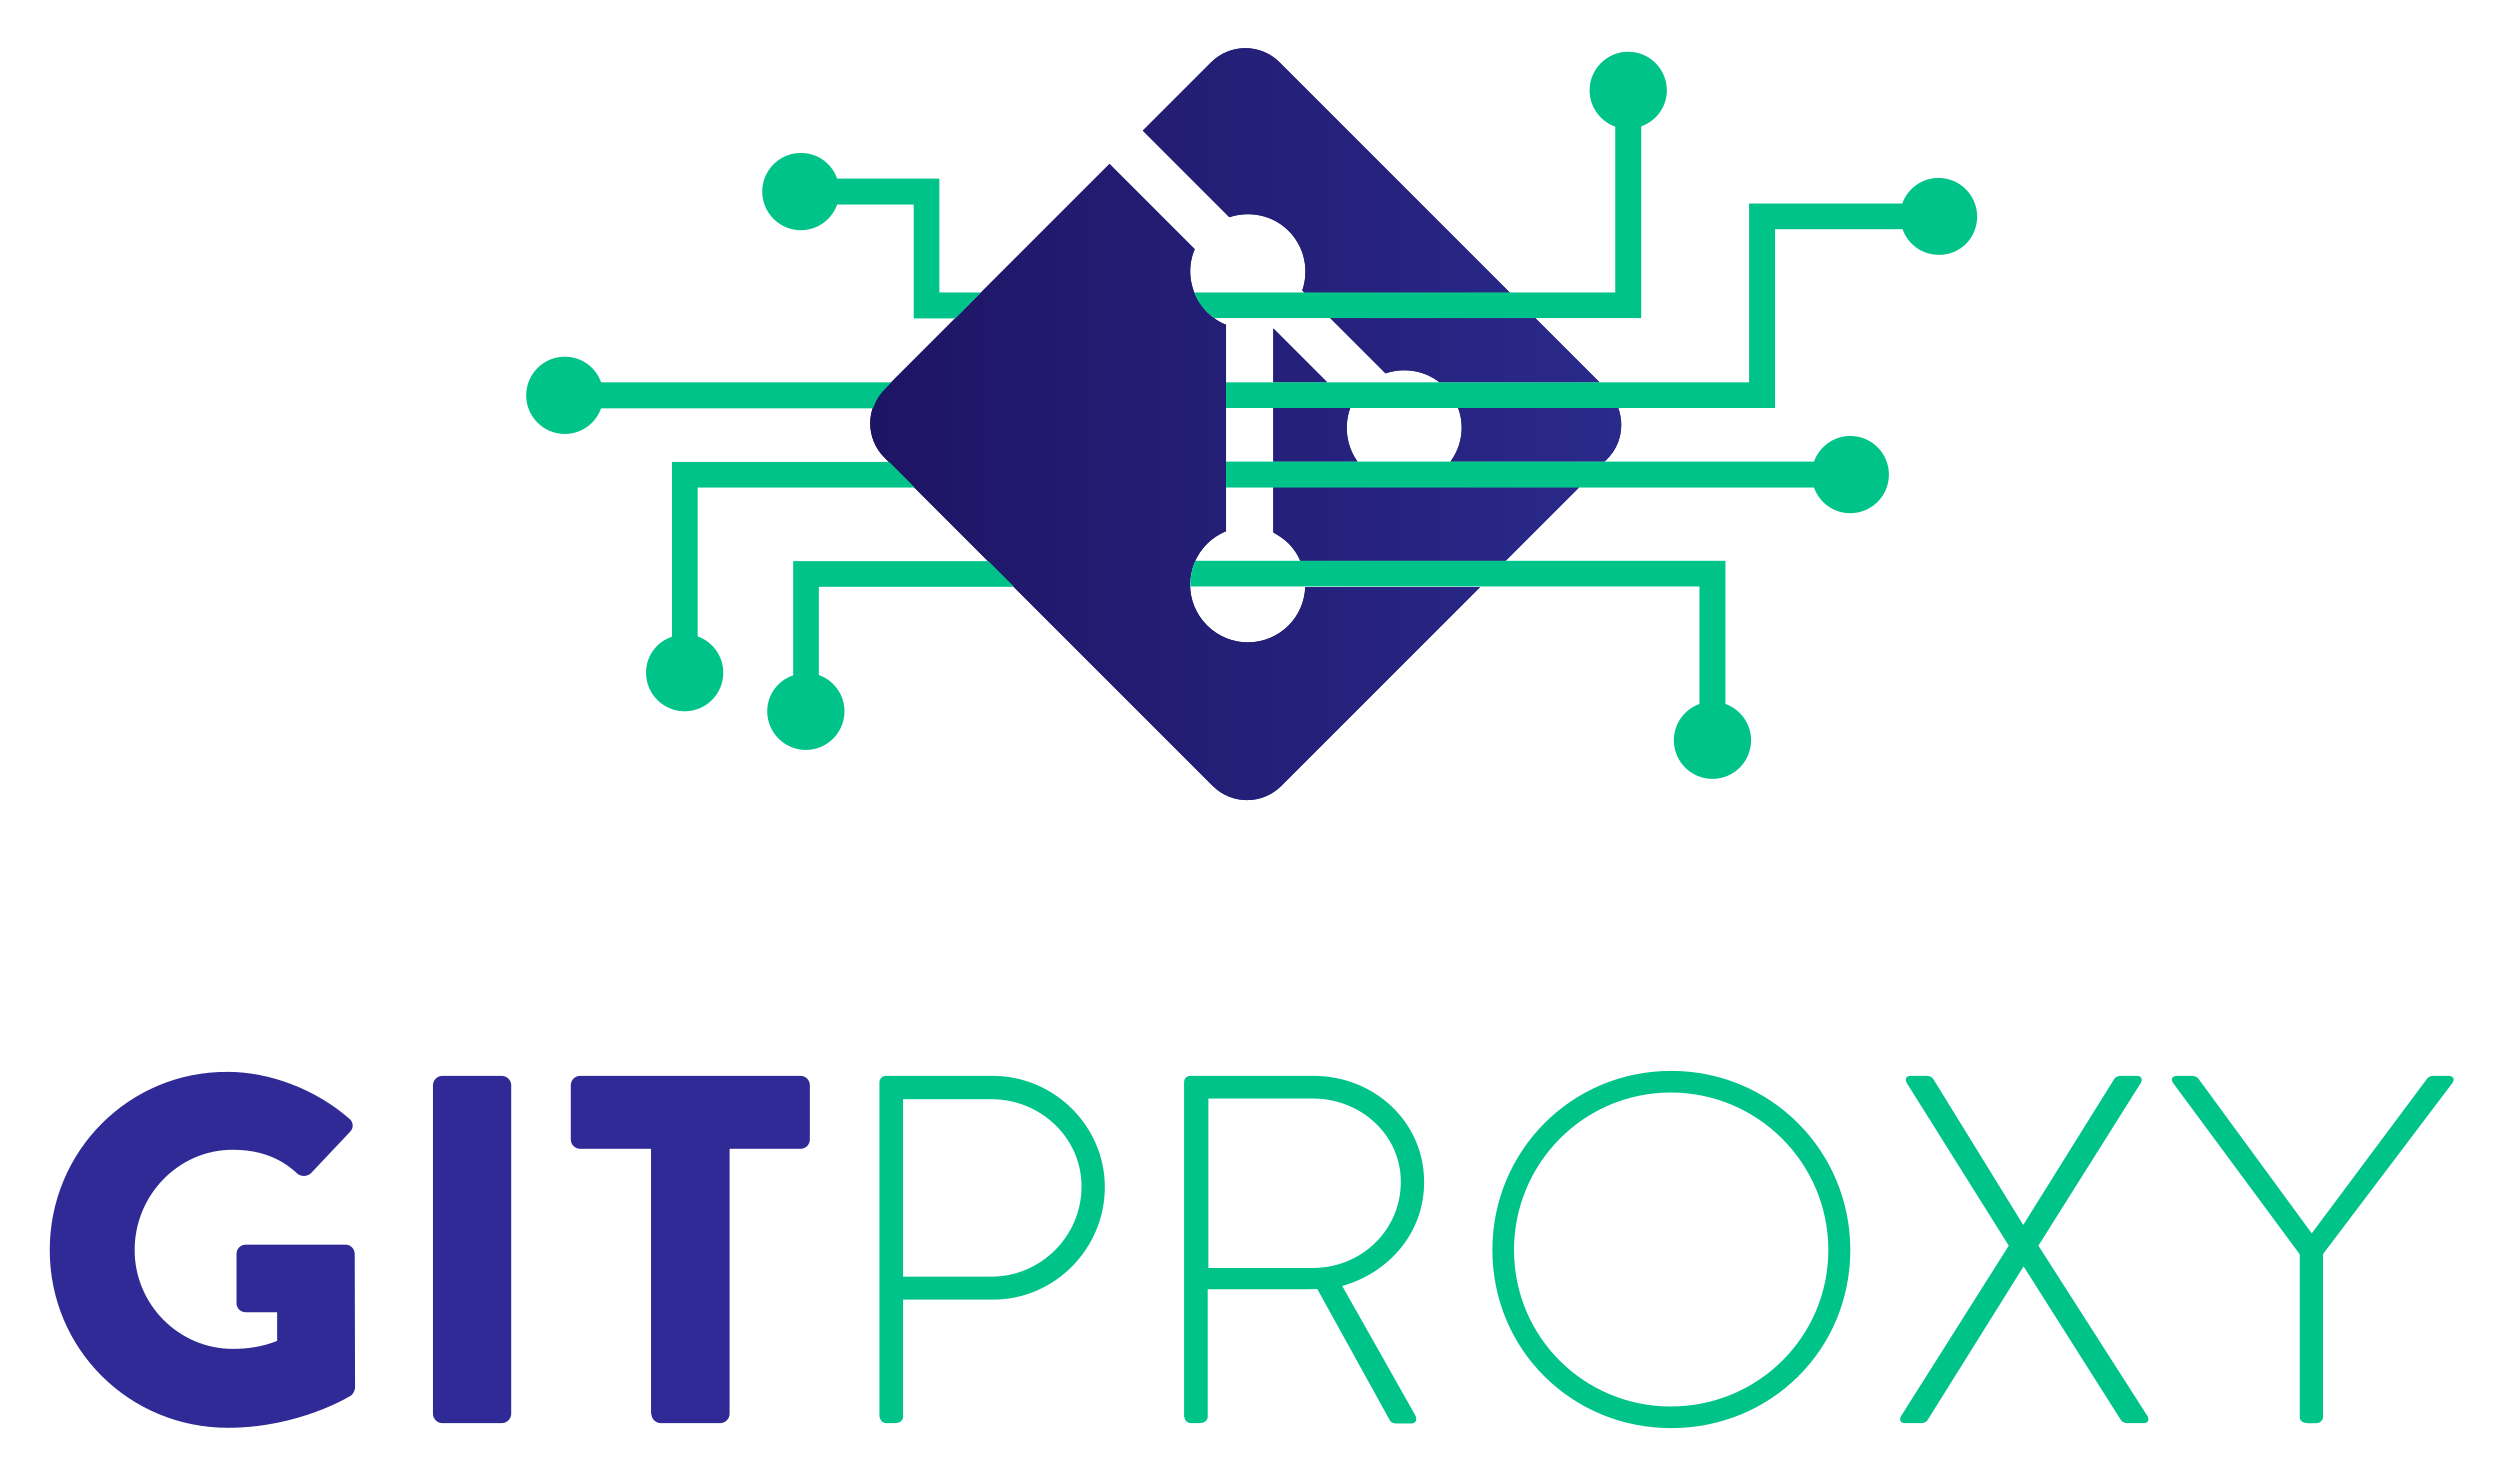
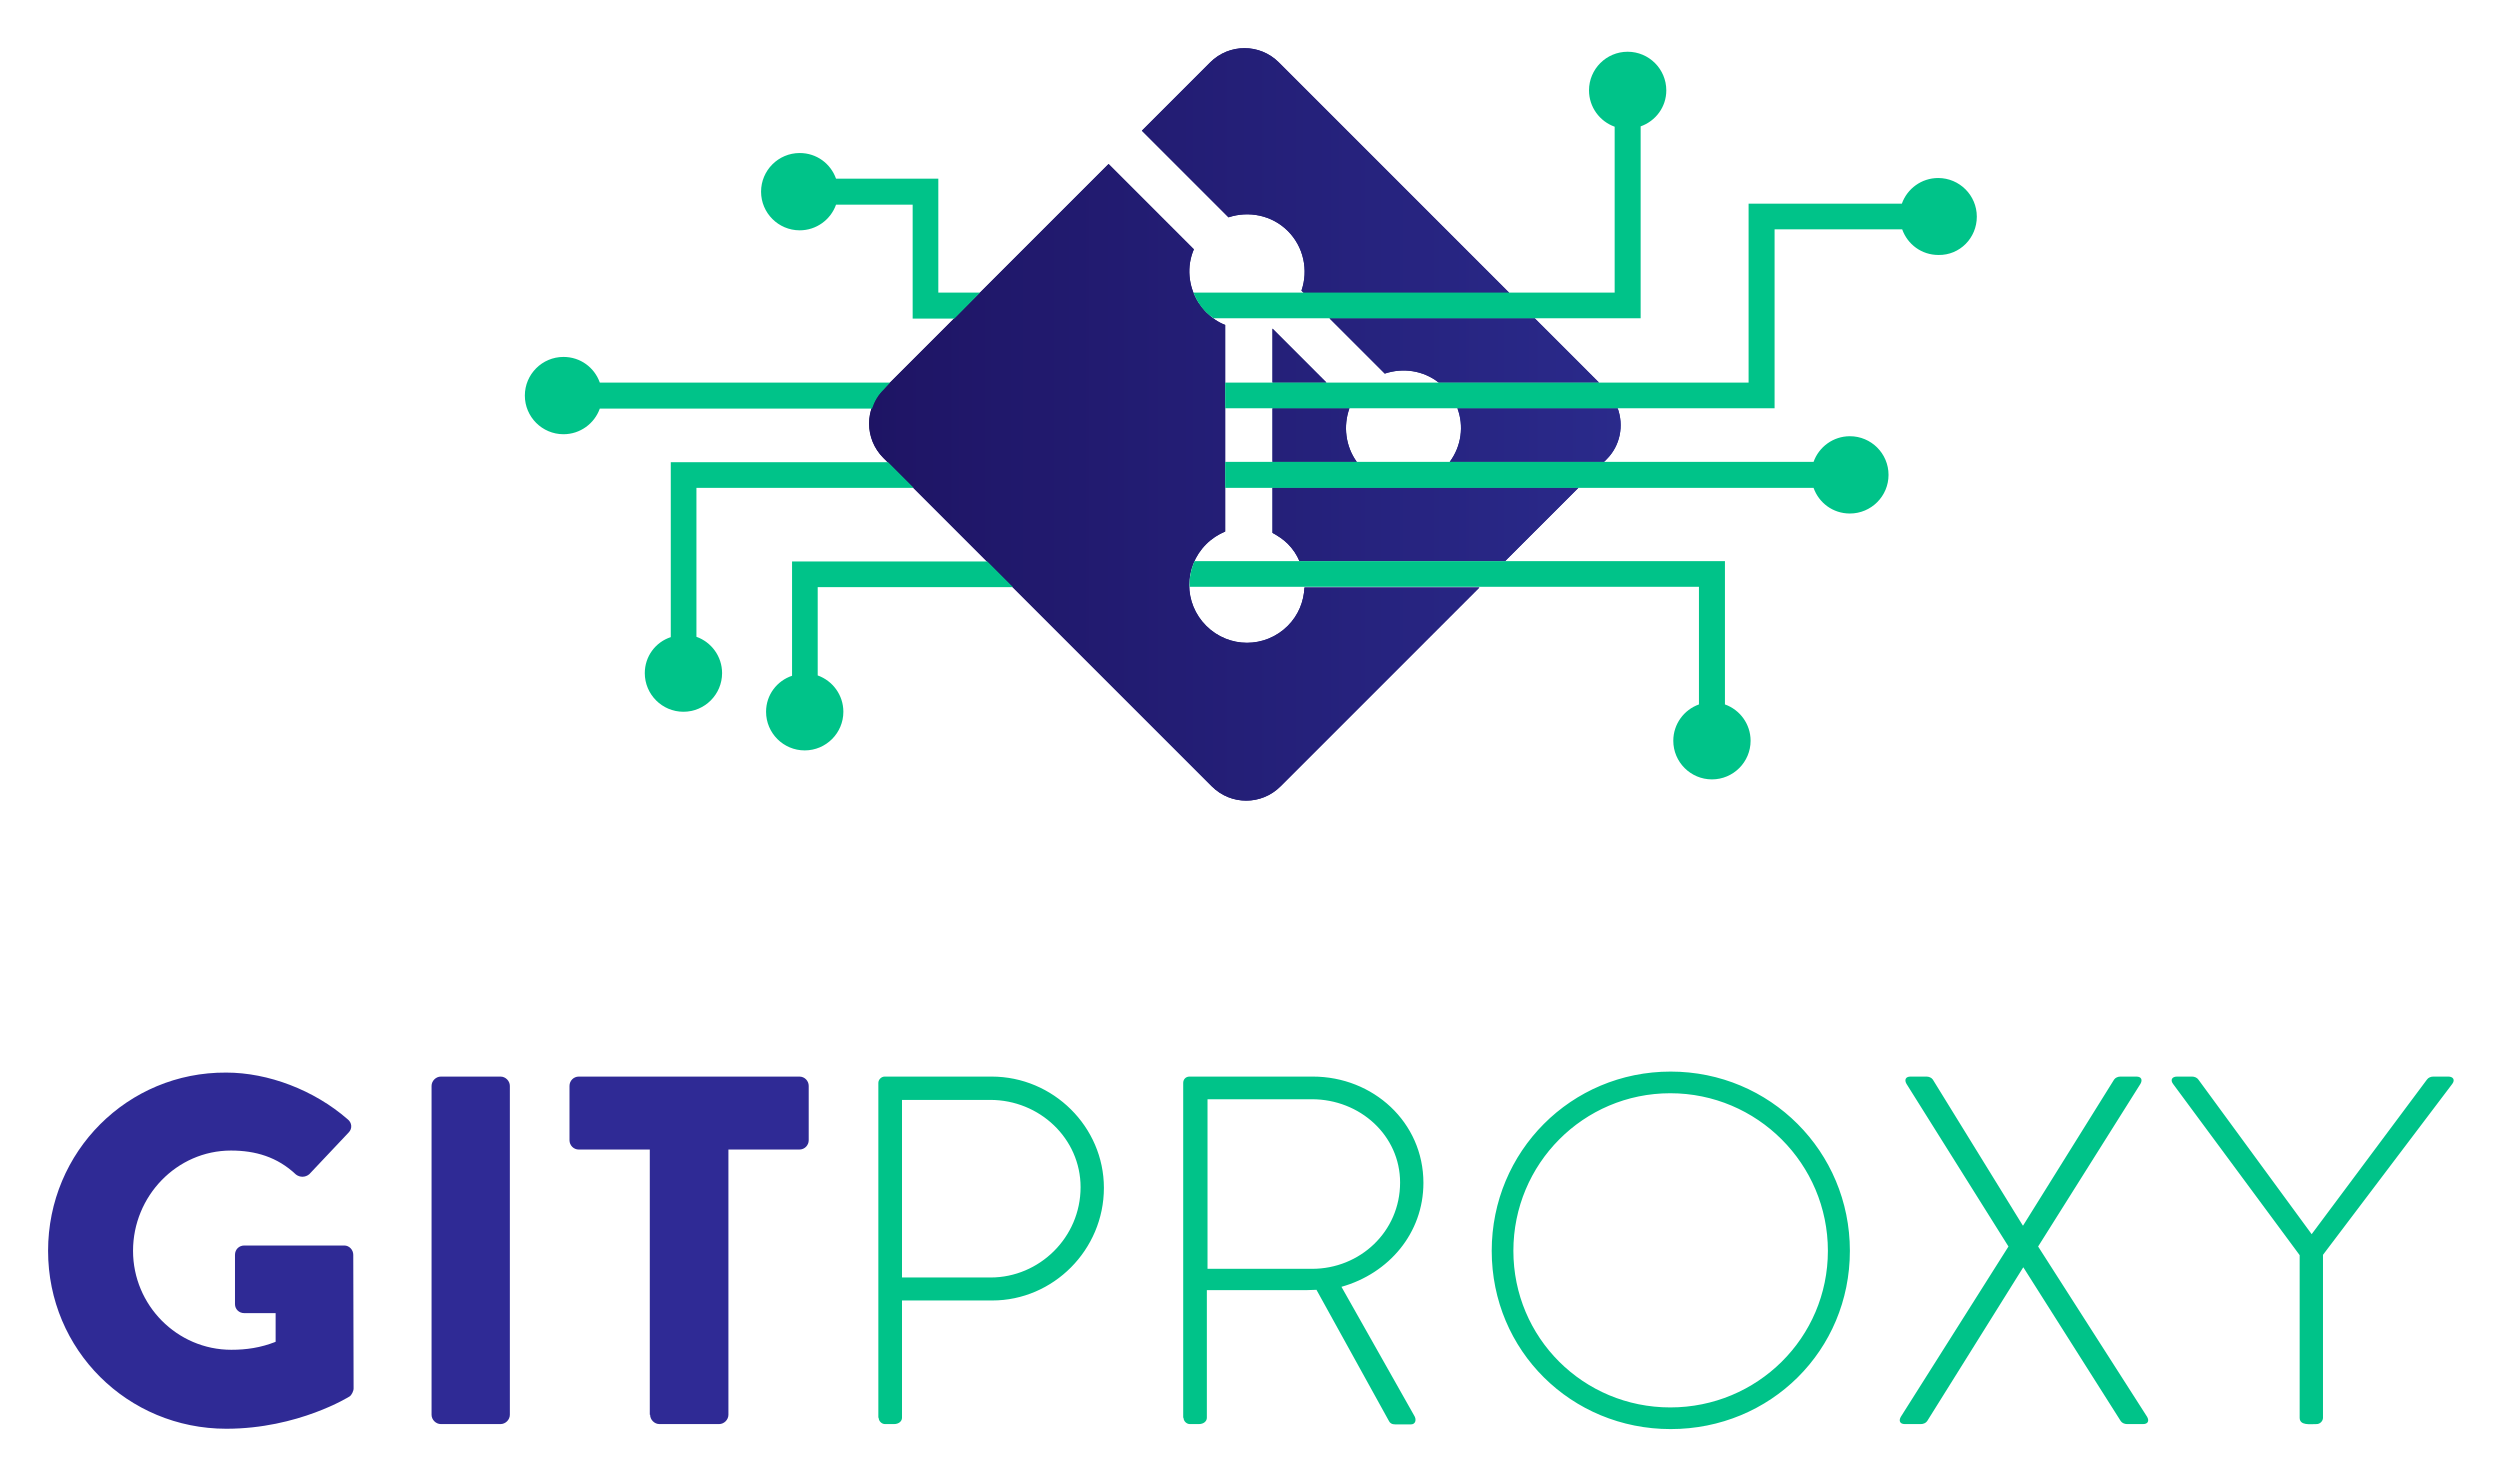
- <svg xmlns="http://www.w3.org/2000/svg" xmlns:xlink="http://www.w3.org/1999/xlink" role="img" viewBox="-14.94 -14.44 750.88 442.88">
+ <svg xmlns="http://www.w3.org/2000/svg" xmlns:xlink="http://www.w3.org/1999/xlink" role="img" viewBox="-14.43 -14.43 750.36 442.86">
  <style>svg {enable-background:new 0 0 722 414.5}</style>
  <style>.st1{fill:#00c389}</style>
  <defs>
    <path id="SVGID_1_" d="M438.5 73.4L369.4 4.3c-5.7-5.7-14.9-5.7-20.6 0l-20.5 20.5 26 26c6-2 13-.7 17.8 4.1 4.8 4.8 6.2 11.8 4.1 17.9l.7.7h61.6v-.1zm-94.6-13l-25.6-25.6-67.6 67.6c-5.7 5.7-5.7 14.9 0 20.6l98.6 98.6c5.7 5.7 14.9 5.7 20.6 0l59.7-59.7h-52.5c-.2 4.2-1.8 8.3-5 11.5-6.8 6.8-17.7 6.8-24.5 0-6.8-6.8-6.8-17.7 0-24.5 1.7-1.7 3.6-2.9 5.7-3.8v-62c-2.1-.8-4-2.1-5.7-3.8-.8-.8-1.5-1.7-2.1-2.6-.1-.1-.2-.3-.3-.4-3-4.9-3.5-10.8-1.3-15.9zm46.7 47.7h-23.1v16.1h25.3c-3.4-4.7-4.1-10.8-2.2-16.1zm-6.9-7.7l-16.2-16.2v16.2h16.2zm37 23.8H467l.8-.8c4.1-4.1 5.2-10.1 3.3-15.3H423c2 5.3 1.2 11.4-2.3 16.1zm-48.6 24.6c1.5 1.5 2.7 3.3 3.5 5.2h61.7l22.1-22.1h-91.9v13.6c1.6.9 3.2 1.9 4.6 3.3zm45.3-48.4h48.1l-19.3-19.3h-61.6l16.6 16.6c5.4-1.8 11.5-1 16.2 2.7z" />
  </defs>
  <linearGradient id="SVGID_2_" x1="246.445" x2="472.156" y1="112.869" y2="112.869" gradientUnits="userSpaceOnUse">
    <stop offset="0" stop-color="#1e1464" />
    <stop offset="1" stop-color="#2a2a8b" />
  </linearGradient>
  <use fill="url(#SVGID_2_)" overflow="visible" xlink:href="#SVGID_1_" />
  <clipPath id="SVGID_3_">
    <use overflow="visible" xlink:href="#SVGID_1_" />
  </clipPath>
  <g clip-path="url(#SVGID_3_)">
    <defs>
      <path id="SVGID_4_" d="M245-1.4h228.1v228.6H245z" />
    </defs>
    <linearGradient id="SVGID_5_" x1="245.025" x2="473.145" y1="112.868" y2="112.868" gradientUnits="userSpaceOnUse">
      <stop offset="0" stop-color="#1e1464" />
      <stop offset="1" stop-color="#2a2a8b" />
    </linearGradient>
    <use fill="url(#SVGID_5_)" overflow="visible" xlink:href="#SVGID_4_" />
    <clipPath id="SVGID_6_">
      <use overflow="visible" xlink:href="#SVGID_4_" />
    </clipPath>
  </g>
  <path d="M279.7 73.4h-12.5V39.2h-30.7c-1.6-4.5-5.8-7.7-10.9-7.7-6.4 0-11.6 5.2-11.6 11.6 0 6.4 5.2 11.6 11.6 11.6 5 0 9.3-3.2 10.9-7.7h23v34.2H272l7.7-7.8zm-27 27h-87.1c-1.6-4.5-5.8-7.7-10.9-7.7-6.4 0-11.6 5.2-11.6 11.6 0 6.4 5.2 11.6 11.6 11.6 5 0 9.3-3.2 10.9-7.7h81.7c.7-2.1 1.8-4.1 3.5-5.7l1.9-2.1zm-73.6 87.2c0 6.4 5.2 11.6 11.6 11.6 6.4 0 11.6-5.2 11.6-11.6 0-5-3.2-9.3-7.7-10.9V132h65.2l-7.7-7.7h-65.2v52.5c-4.6 1.5-7.8 5.8-7.8 10.8z" class="st1" />
  <path d="M215.5 199.2c0 6.4 5.2 11.6 11.6 11.6 6.4 0 11.6-5.2 11.6-11.6 0-5-3.2-9.3-7.7-10.9v-26.5h58.6l-7.7-7.7h-58.6v34.3c-4.5 1.5-7.8 5.7-7.8 10.8zM578.9 50.6c0-6.4-5.2-11.6-11.6-11.6-5 0-9.3 3.2-10.9 7.7h-46v53.7H353.3v7.7h164.9V54.4h38.3c1.6 4.5 5.8 7.7 10.9 7.7 6.4.1 11.5-5.1 11.5-11.5zm-91.1 157.3c0 6.4 5.2 11.6 11.6 11.6 6.4 0 11.6-5.2 11.6-11.6 0-5-3.2-9.3-7.7-10.9v-43H344.1c-1.1 2.5-1.6 5.1-1.5 7.7h152.9V197c-4.5 1.6-7.7 5.9-7.7 10.9zM353.3 132h176.6c1.6 4.5 5.8 7.7 10.9 7.7 6.4 0 11.6-5.2 11.6-11.6 0-6.4-5.2-11.6-11.6-11.6-5 0-9.3 3.2-10.9 7.7H353.3v7.8z" class="st1" />
  <path d="M485.7 12.7c0-6.4-5.2-11.6-11.6-11.6-6.4 0-11.6 5.2-11.6 11.6 0 5 3.2 9.3 7.7 10.9v49.8H343.8c.8 2.2 2.1 4.2 3.8 5.9.7.7 1.4 1.2 2.2 1.8H478V23.5c4.5-1.6 7.7-5.8 7.7-10.8zM249.3 411.1c0 1 .9 1.9 1.9 1.9h2.7c1.5 0 2.4-.9 2.4-1.9v-35.2h27.1c18.3 0 33.5-15.2 33.5-33.8 0-18.3-15.2-33.4-33.7-33.4h-32.1c-1 0-1.9.9-1.9 1.9v100.5h.1zm7-42v-53.4h26.5c14.8 0 27.1 11.6 27.1 26.2 0 15.1-12.4 27.1-27 27.1h-26.6v.1zm84.5 42c0 1 .9 1.9 1.9 1.9h2.7c1.5 0 2.4-.9 2.4-1.9v-38.3h27.4c1.9 0 3.6 0 5.5-.1l21.6 39.1c.4.9 1 1.3 2.1 1.3h4.6c1.5 0 1.8-1.5 1-2.7l-21.8-38.6c14.2-4 24.6-16.1 24.6-31.2 0-18.2-15.1-31.9-33.2-31.9h-37c-1.2 0-1.9.9-1.9 1.9v100.5h.1zm7.2-44.6v-51h31.3c14.5 0 26.5 10.9 26.5 25 0 14.8-12.1 25.9-26.4 25.9H348v.1zm85.3-5.5c0 30 23.9 53.5 53.7 53.5 30 0 53.8-23.6 53.8-53.5 0-29.8-23.9-53.8-53.8-53.8s-53.7 24-53.7 53.8zm6.5 0c0-26.1 21-47.3 47.1-47.3s47.3 21.2 47.3 47.3c0 26.1-21.2 47-47.3 47-26.1 0-47.1-20.9-47.1-47zm116.3 49.8c-.7 1.2-.3 2.2 1.2 2.2h4.8c.7 0 1.5-.3 1.9-.9l28.8-46.1h.1l29.2 46.1c.4.6 1.2.9 1.9.9h4.8c1.5 0 1.9-1 1.2-2.2l-32.7-51.1 30.7-48.8c.7-1.2.3-2.2-1.2-2.2H622c-.7 0-1.5.3-1.9.9l-27.3 43.8h-.1l-27-43.8c-.4-.6-1.2-.9-1.9-.9H559c-1.5 0-1.9 1-1.2 2.2l30.6 48.8-32.3 51.1zm119.7.3c0 2.4 3.1 1.9 5.1 1.9 1 0 1.9-.9 1.9-1.9v-48.9l38.8-51.3c.9-1.2.3-2.2-1.2-2.2h-4.5c-.7 0-1.5.3-1.9.9L679.4 356l-34-46.4c-.4-.6-1.2-.9-1.9-.9H639c-1.5 0-2.1 1-1.2 2.2l38 51.4v48.8z" class="st1" />
  <path fill="#2f2a95" d="M0 361c0 29.8 23.9 53.4 53.5 53.4 21.6 0 37-9.7 37-9.7.6-.4 1.2-1.6 1.2-2.4l-.1-40.1c0-1.5-1.2-2.8-2.7-2.8h-30c-1.6 0-2.8 1.2-2.8 2.8V377c0 1.5 1.2 2.7 2.8 2.7h9.4v8.6c-4.5 1.8-8.9 2.4-13.3 2.4-16.3 0-29.5-13.4-29.5-29.7 0-16.4 13.1-30.1 29.4-30.1 7.3 0 13.9 1.9 19.5 7.2 1.2.9 2.8.9 4-.1l11.8-12.5c1.2-1.2 1-3-.3-4-10.1-8.8-23.9-14-36.4-14C23.9 307.3 0 331.2 0 361zm115.1 49.2c0 1.5 1.3 2.8 2.8 2.8h17.9c1.5 0 2.8-1.3 2.8-2.8v-98.7c0-1.5-1.3-2.8-2.8-2.8h-17.9c-1.5 0-2.8 1.3-2.8 2.8v98.7zm65.6 0c0 1.5 1.3 2.8 2.8 2.8h17.9c1.5 0 2.8-1.3 2.8-2.8v-79.6h21.3c1.6 0 2.8-1.3 2.8-2.8v-16.3c0-1.5-1.2-2.8-2.8-2.8h-66.2c-1.6 0-2.8 1.3-2.8 2.8v16.3c0 1.5 1.2 2.8 2.8 2.8h21.3v79.6h.1z" />
</svg>
